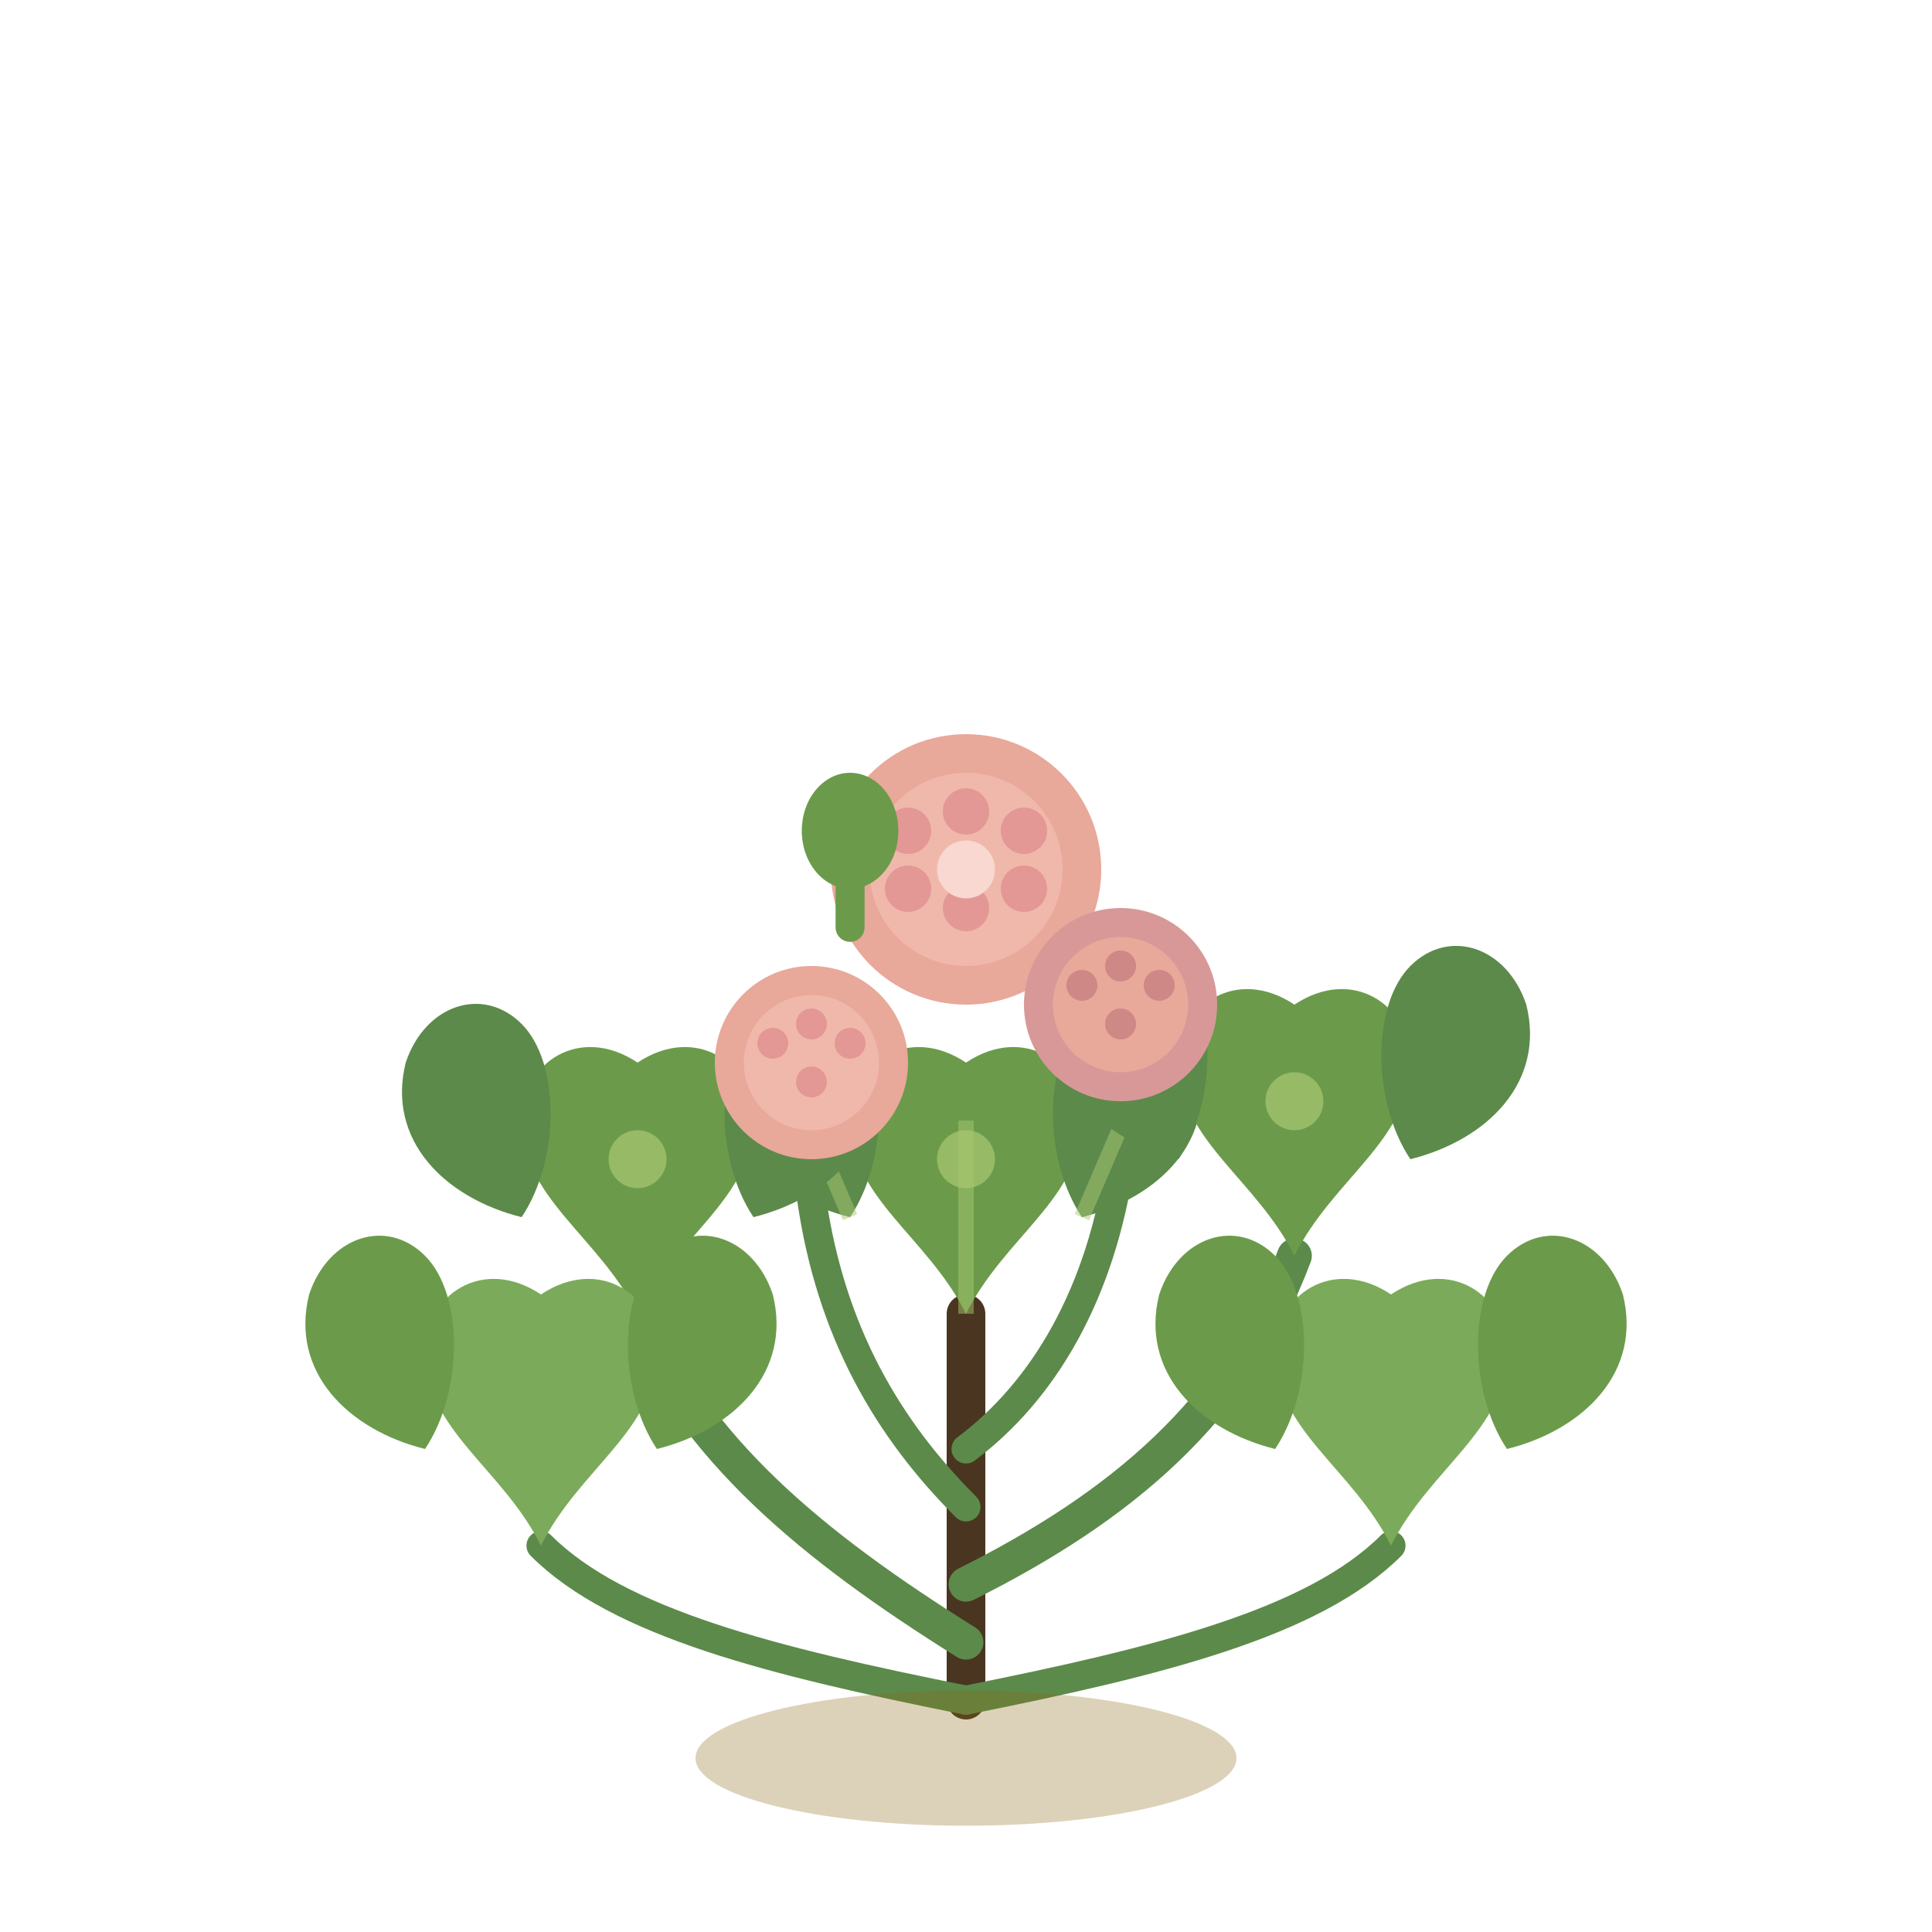
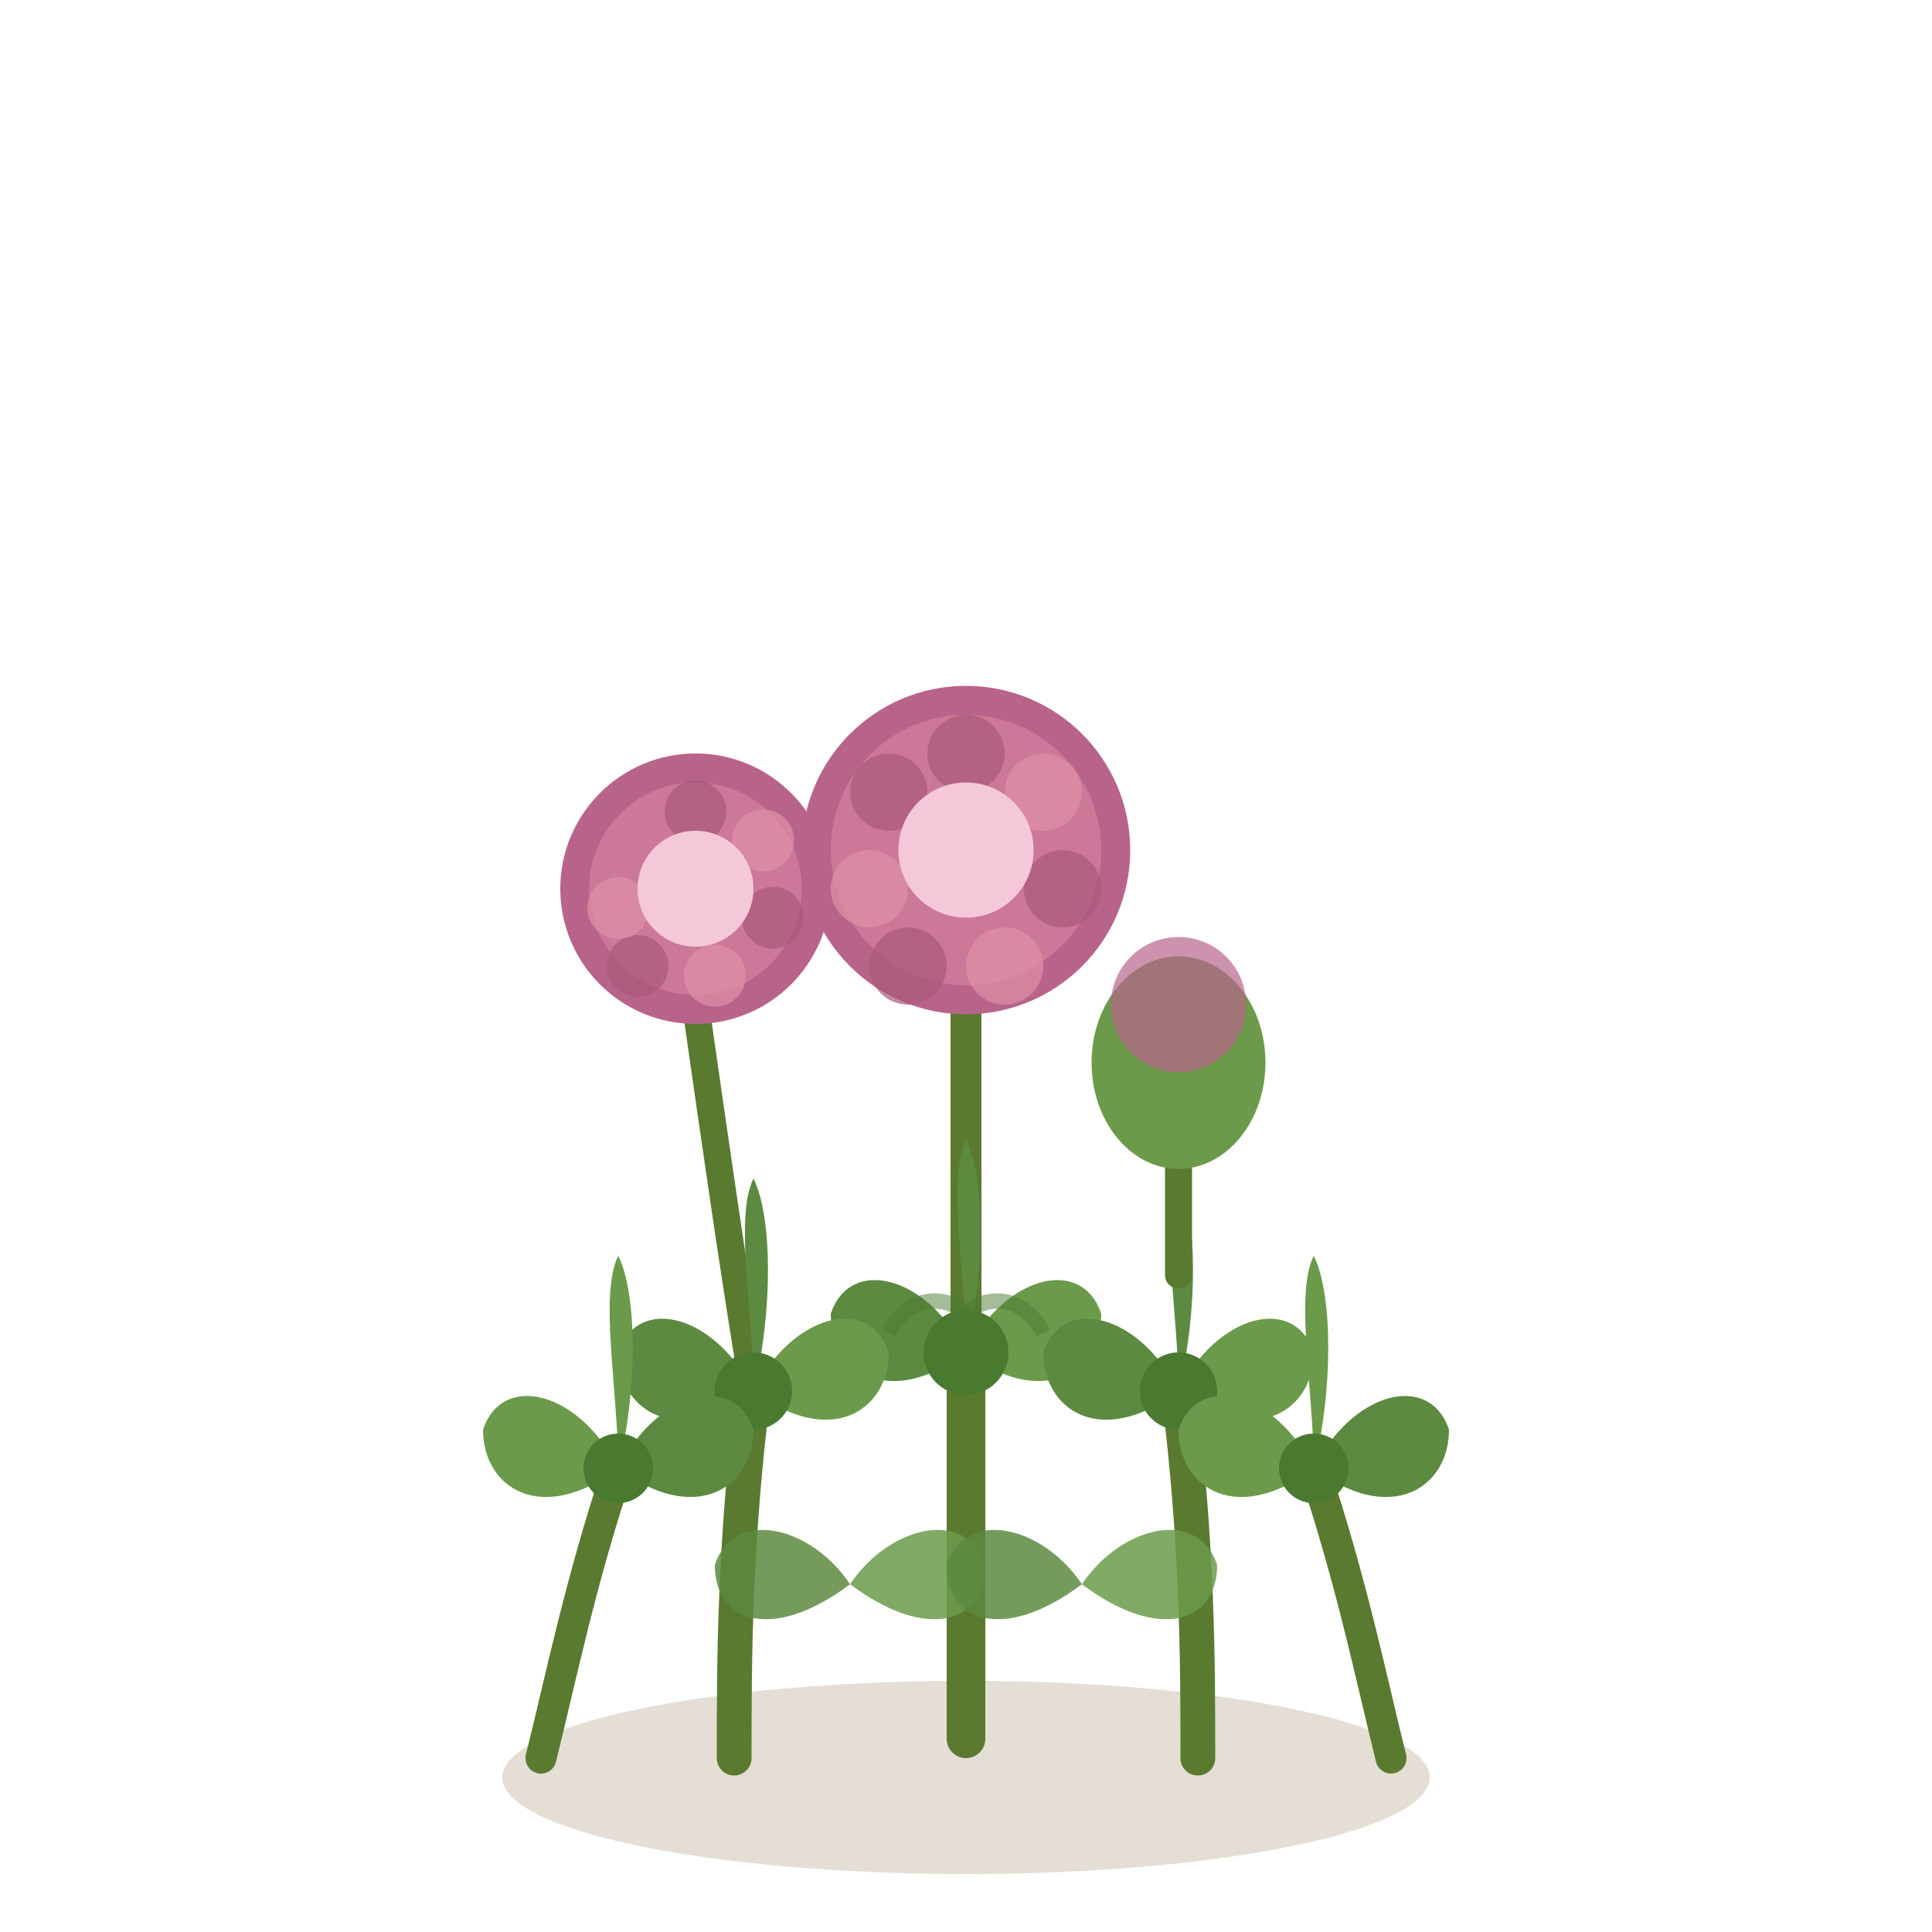
- <svg xmlns="http://www.w3.org/2000/svg" viewBox="0 0 100 100" fill="none">
-   <path d="M50 88 L50 68" stroke="#4A3520" stroke-width="2" stroke-linecap="round" />
-   <path d="M50 85 C42 80 36 75 33 68" stroke="#5C8A4A" stroke-width="1.8" stroke-linecap="round" />
-   <path d="M50 82 C58 78 64 73 67 65" stroke="#5C8A4A" stroke-width="1.8" stroke-linecap="round" />
-   <path d="M50 78 C46 74 43 69 42 62" stroke="#5C8A4A" stroke-width="1.5" stroke-linecap="round" />
-   <path d="M50 75 C54 72 57 67 58 60" stroke="#5C8A4A" stroke-width="1.5" stroke-linecap="round" />
-   <path d="M50 88 C40 86 32 84 28 80" stroke="#5C8A4A" stroke-width="1.5" stroke-linecap="round" />
-   <path d="M50 88 C60 86 68 84 72 80" stroke="#5C8A4A" stroke-width="1.5" stroke-linecap="round" />
-   <path d="M50 68 C48 64 44 62 44 58 C44 55 47 53 50 55 C53 53 56 55 56 58 C56 62 52 64 50 68Z" fill="#6B9B4A" />
-   <path d="M44 63 C40 62 37 59 38 55 C39 52 42 51 44 53 C46 55 46 60 44 63Z" fill="#5C8A4A" />
-   <path d="M56 63 C60 62 63 59 62 55 C61 52 58 51 56 53 C54 55 54 60 56 63Z" fill="#5C8A4A" />
-   <circle cx="50" cy="60" r="1.5" fill="#A8C870" opacity="0.7" />
-   <path d="M50 68 L50 58" stroke="#A8C870" stroke-width="0.8" opacity="0.5" />
-   <path d="M44 63 L41 56" stroke="#A8C870" stroke-width="0.8" opacity="0.5" />
-   <path d="M56 63 L59 56" stroke="#A8C870" stroke-width="0.8" opacity="0.5" />
-   <path d="M33 68 C31 64 27 62 27 58 C27 55 30 53 33 55 C36 53 39 55 39 58 C39 62 35 64 33 68Z" fill="#6B9B4A" />
-   <path d="M27 63 C23 62 20 59 21 55 C22 52 25 51 27 53 C29 55 29 60 27 63Z" fill="#5C8A4A" />
-   <path d="M39 63 C43 62 46 59 45 55 C44 52 41 51 39 53 C37 55 37 60 39 63Z" fill="#5C8A4A" />
-   <circle cx="33" cy="60" r="1.5" fill="#A8C870" opacity="0.7" />
-   <path d="M67 65 C65 61 61 59 61 55 C61 52 64 50 67 52 C70 50 73 52 73 55 C73 59 69 61 67 65Z" fill="#6B9B4A" />
-   <path d="M61 60 C57 59 54 56 55 52 C56 49 59 48 61 50 C63 52 63 57 61 60Z" fill="#5C8A4A" />
-   <path d="M73 60 C77 59 80 56 79 52 C78 49 75 48 73 50 C71 52 71 57 73 60Z" fill="#5C8A4A" />
-   <circle cx="67" cy="57" r="1.5" fill="#A8C870" opacity="0.7" />
-   <path d="M28 80 C26 76 22 74 22 70 C22 67 25 65 28 67 C31 65 34 67 34 70 C34 74 30 76 28 80Z" fill="#7BAB5A" />
-   <path d="M22 75 C18 74 15 71 16 67 C17 64 20 63 22 65 C24 67 24 72 22 75Z" fill="#6B9B4A" />
-   <path d="M34 75 C38 74 41 71 40 67 C39 64 36 63 34 65 C32 67 32 72 34 75Z" fill="#6B9B4A" />
-   <path d="M72 80 C70 76 66 74 66 70 C66 67 69 65 72 67 C75 65 78 67 78 70 C78 74 74 76 72 80Z" fill="#7BAB5A" />
-   <path d="M66 75 C62 74 59 71 60 67 C61 64 64 63 66 65 C68 67 68 72 66 75Z" fill="#6B9B4A" />
-   <path d="M78 75 C82 74 85 71 84 67 C83 64 80 63 78 65 C76 67 76 72 78 75Z" fill="#6B9B4A" />
-   <circle cx="50" cy="45" r="7" fill="#E8A89A" />
-   <circle cx="50" cy="45" r="5" fill="#F0B8AA" />
-   <circle cx="47" cy="43" r="1.2" fill="#E09090" opacity="0.8" />
-   <circle cx="50" cy="42" r="1.2" fill="#E09090" opacity="0.8" />
-   <circle cx="53" cy="43" r="1.2" fill="#E09090" opacity="0.8" />
-   <circle cx="47" cy="46" r="1.2" fill="#E09090" opacity="0.8" />
-   <circle cx="50" cy="47" r="1.2" fill="#E09090" opacity="0.8" />
-   <circle cx="53" cy="46" r="1.2" fill="#E09090" opacity="0.8" />
-   <circle cx="50" cy="45" r="1.5" fill="#F8D8D0" />
-   <circle cx="42" cy="55" r="5" fill="#E8A89A" />
-   <circle cx="42" cy="55" r="3.5" fill="#F0B8AA" />
-   <circle cx="40" cy="54" r="0.8" fill="#E09090" opacity="0.8" />
-   <circle cx="42" cy="53" r="0.8" fill="#E09090" opacity="0.8" />
-   <circle cx="44" cy="54" r="0.8" fill="#E09090" opacity="0.8" />
-   <circle cx="42" cy="56" r="0.8" fill="#E09090" opacity="0.8" />
-   <circle cx="58" cy="52" r="5" fill="#D89898" />
-   <circle cx="58" cy="52" r="3.5" fill="#E8A89A" />
-   <circle cx="56" cy="51" r="0.8" fill="#C88080" opacity="0.8" />
-   <circle cx="58" cy="50" r="0.8" fill="#C88080" opacity="0.8" />
-   <circle cx="60" cy="51" r="0.8" fill="#C88080" opacity="0.8" />
-   <circle cx="58" cy="53" r="0.8" fill="#C88080" opacity="0.8" />
-   <path d="M44 48 L44 44" stroke="#6B9B4A" stroke-width="1.5" stroke-linecap="round" />
-   <ellipse cx="44" cy="43" rx="2.5" ry="3" fill="#6B9B4A" />
-   <ellipse cx="50" cy="91" rx="14" ry="3.5" fill="#8B6914" opacity="0.3" />
+ <svg xmlns="http://www.w3.org/2000/svg" viewBox="0 0 100 100">
+   <ellipse cx="50" cy="92" rx="24" ry="5" fill="#7A5C2A" opacity="0.2" />
+   <path d="M50 90 C50 85 50 78 50 70" stroke="#5A7A30" stroke-width="2" stroke-linecap="round" fill="none" />
+   <path d="M38 91 C38 86 38 80 39 72" stroke="#5A7A30" stroke-width="1.8" stroke-linecap="round" fill="none" />
+   <path d="M62 91 C62 86 62 80 61 72" stroke="#5A7A30" stroke-width="1.8" stroke-linecap="round" fill="none" />
+   <path d="M28 91 C29 87 30 82 32 76" stroke="#5A7A30" stroke-width="1.6" stroke-linecap="round" fill="none" />
+   <path d="M72 91 C71 87 70 82 68 76" stroke="#5A7A30" stroke-width="1.6" stroke-linecap="round" fill="none" />
+   <path d="M50 70 C50 64 50 57 50 50" stroke="#5A7A30" stroke-width="1.6" stroke-linecap="round" fill="none" />
+   <path d="M39 72 C38 66 37 59 36 52" stroke="#5A7A30" stroke-width="1.4" stroke-linecap="round" fill="none" />
+   <path d="M50 70 C48 66 44 65 43 68 C43 71 46 73 50 70Z" fill="#5C8A40" />
+   <path d="M50 70 C52 66 56 65 57 68 C57 71 54 73 50 70Z" fill="#6B9B4A" />
+   <path d="M50 70 C50 66 49 61 50 59 C51 61 51 66 50 70Z" fill="#5C8A40" />
+   <circle cx="50" cy="70" r="2.2" fill="#4A7A30" />
+   <path d="M46 69 C47 67 49 67 50 68" stroke="#4A7A30" stroke-width="0.8" fill="none" opacity="0.5" />
+   <path d="M54 69 C53 67 51 67 50 68" stroke="#4A7A30" stroke-width="0.8" fill="none" opacity="0.5" />
+   <path d="M39 72 C37 68 33 67 32 70 C32 73 35 75 39 72Z" fill="#5C8A40" />
+   <path d="M39 72 C41 68 45 67 46 70 C46 73 43 75 39 72Z" fill="#6B9B4A" />
+   <path d="M39 72 C39 68 38 63 39 61 C40 63 40 68 39 72Z" fill="#5C8A40" />
+   <circle cx="39" cy="72" r="2" fill="#4A7A30" />
+   <path d="M61 72 C59 68 55 67 54 70 C54 73 57 75 61 72Z" fill="#5C8A40" />
+   <path d="M61 72 C63 68 67 67 68 70 C68 73 65 75 61 72Z" fill="#6B9B4A" />
+   <path d="M61 72 C61 68 60 63 61 61 C62 63 62 68 61 72Z" fill="#5C8A40" />
+   <circle cx="61" cy="72" r="2" fill="#4A7A30" />
+   <path d="M32 76 C30 72 26 71 25 74 C25 77 28 79 32 76Z" fill="#6B9B4A" />
+   <path d="M32 76 C34 72 38 71 39 74 C39 77 36 79 32 76Z" fill="#5C8A40" />
+   <path d="M32 76 C32 72 31 67 32 65 C33 67 33 72 32 76Z" fill="#6B9B4A" />
+   <circle cx="32" cy="76" r="1.8" fill="#4A7A30" />
+   <path d="M68 76 C66 72 62 71 61 74 C61 77 64 79 68 76Z" fill="#6B9B4A" />
+   <path d="M68 76 C70 72 74 71 75 74 C75 77 72 79 68 76Z" fill="#5C8A40" />
+   <path d="M68 76 C68 72 67 67 68 65 C69 67 69 72 68 76Z" fill="#6B9B4A" />
+   <circle cx="68" cy="76" r="1.8" fill="#4A7A30" />
+   <path d="M44 82 C42 79 38 78 37 81 C37 84 40 85 44 82Z" fill="#5C8A40" opacity="0.85" />
+   <path d="M44 82 C46 79 50 78 51 81 C51 84 48 85 44 82Z" fill="#6B9B4A" opacity="0.85" />
+   <path d="M56 82 C54 79 50 78 49 81 C49 84 52 85 56 82Z" fill="#5C8A40" opacity="0.85" />
+   <path d="M56 82 C58 79 62 78 63 81 C63 84 60 85 56 82Z" fill="#6B9B4A" opacity="0.85" />
+   <circle cx="50" cy="44" r="8.5" fill="#B8648A" />
+   <circle cx="50" cy="44" r="7" fill="#CC7898" />
+   <circle cx="50" cy="39" r="2" fill="#AA5878" opacity="0.7" />
+   <circle cx="54" cy="41" r="2" fill="#E090A8" opacity="0.7" />
+   <circle cx="55" cy="46" r="2" fill="#AA5878" opacity="0.7" />
+   <circle cx="52" cy="50" r="2" fill="#E090A8" opacity="0.7" />
+   <circle cx="47" cy="50" r="2" fill="#AA5878" opacity="0.7" />
+   <circle cx="45" cy="46" r="2" fill="#E090A8" opacity="0.7" />
+   <circle cx="46" cy="41" r="2" fill="#AA5878" opacity="0.7" />
+   <circle cx="50" cy="44" r="3.5" fill="#F4C8D8" />
+   <circle cx="36" cy="46" r="7" fill="#B8648A" />
+   <circle cx="36" cy="46" r="5.5" fill="#CC7898" />
+   <circle cx="36" cy="42" r="1.6" fill="#AA5878" opacity="0.7" />
+   <circle cx="39.5" cy="43.5" r="1.6" fill="#E090A8" opacity="0.7" />
+   <circle cx="40" cy="47.5" r="1.6" fill="#AA5878" opacity="0.7" />
+   <circle cx="37" cy="50.5" r="1.6" fill="#E090A8" opacity="0.7" />
+   <circle cx="33" cy="50" r="1.6" fill="#AA5878" opacity="0.7" />
+   <circle cx="32" cy="47" r="1.6" fill="#E090A8" opacity="0.7" />
+   <circle cx="36" cy="46" r="3" fill="#F4C8D8" />
+   <path d="M61 66 C61 63 61 59 61 56" stroke="#5A7A30" stroke-width="1.4" stroke-linecap="round" fill="none" />
+   <ellipse cx="61" cy="55" rx="4.5" ry="5.5" fill="#6B9B4A" />
+   <circle cx="61" cy="52" r="3.5" fill="#B8648A" opacity="0.7" />
</svg>
